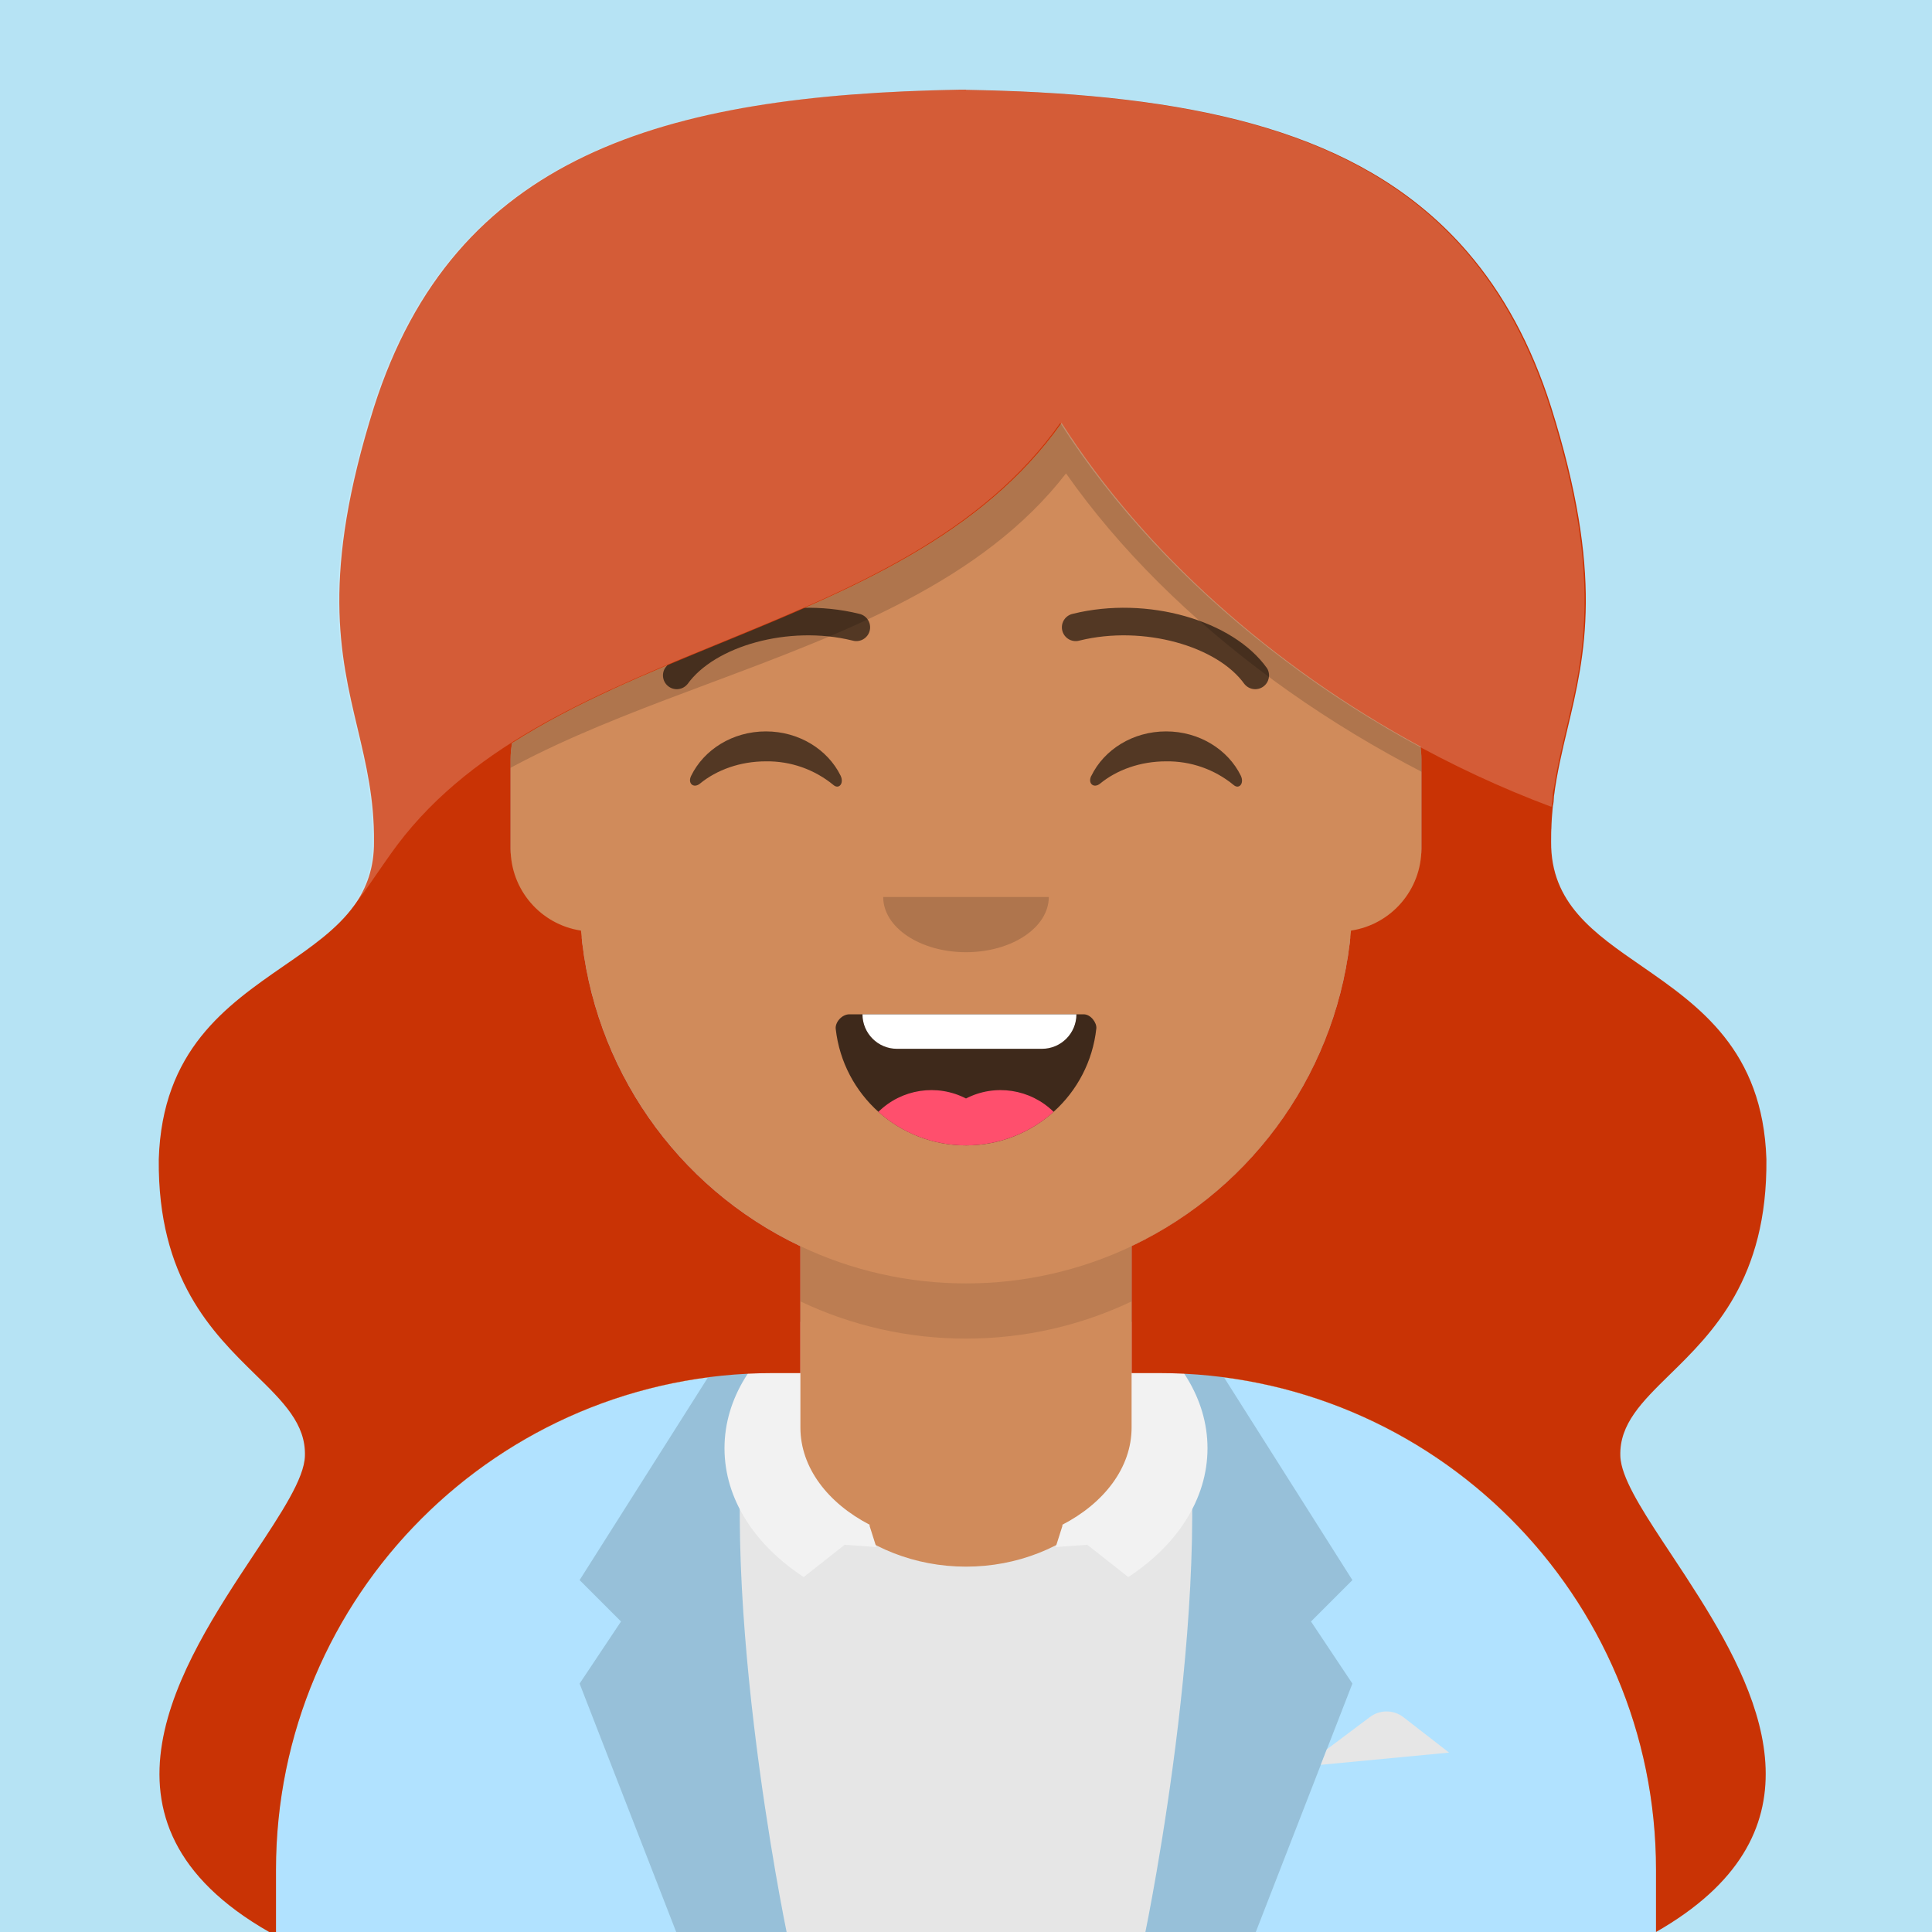
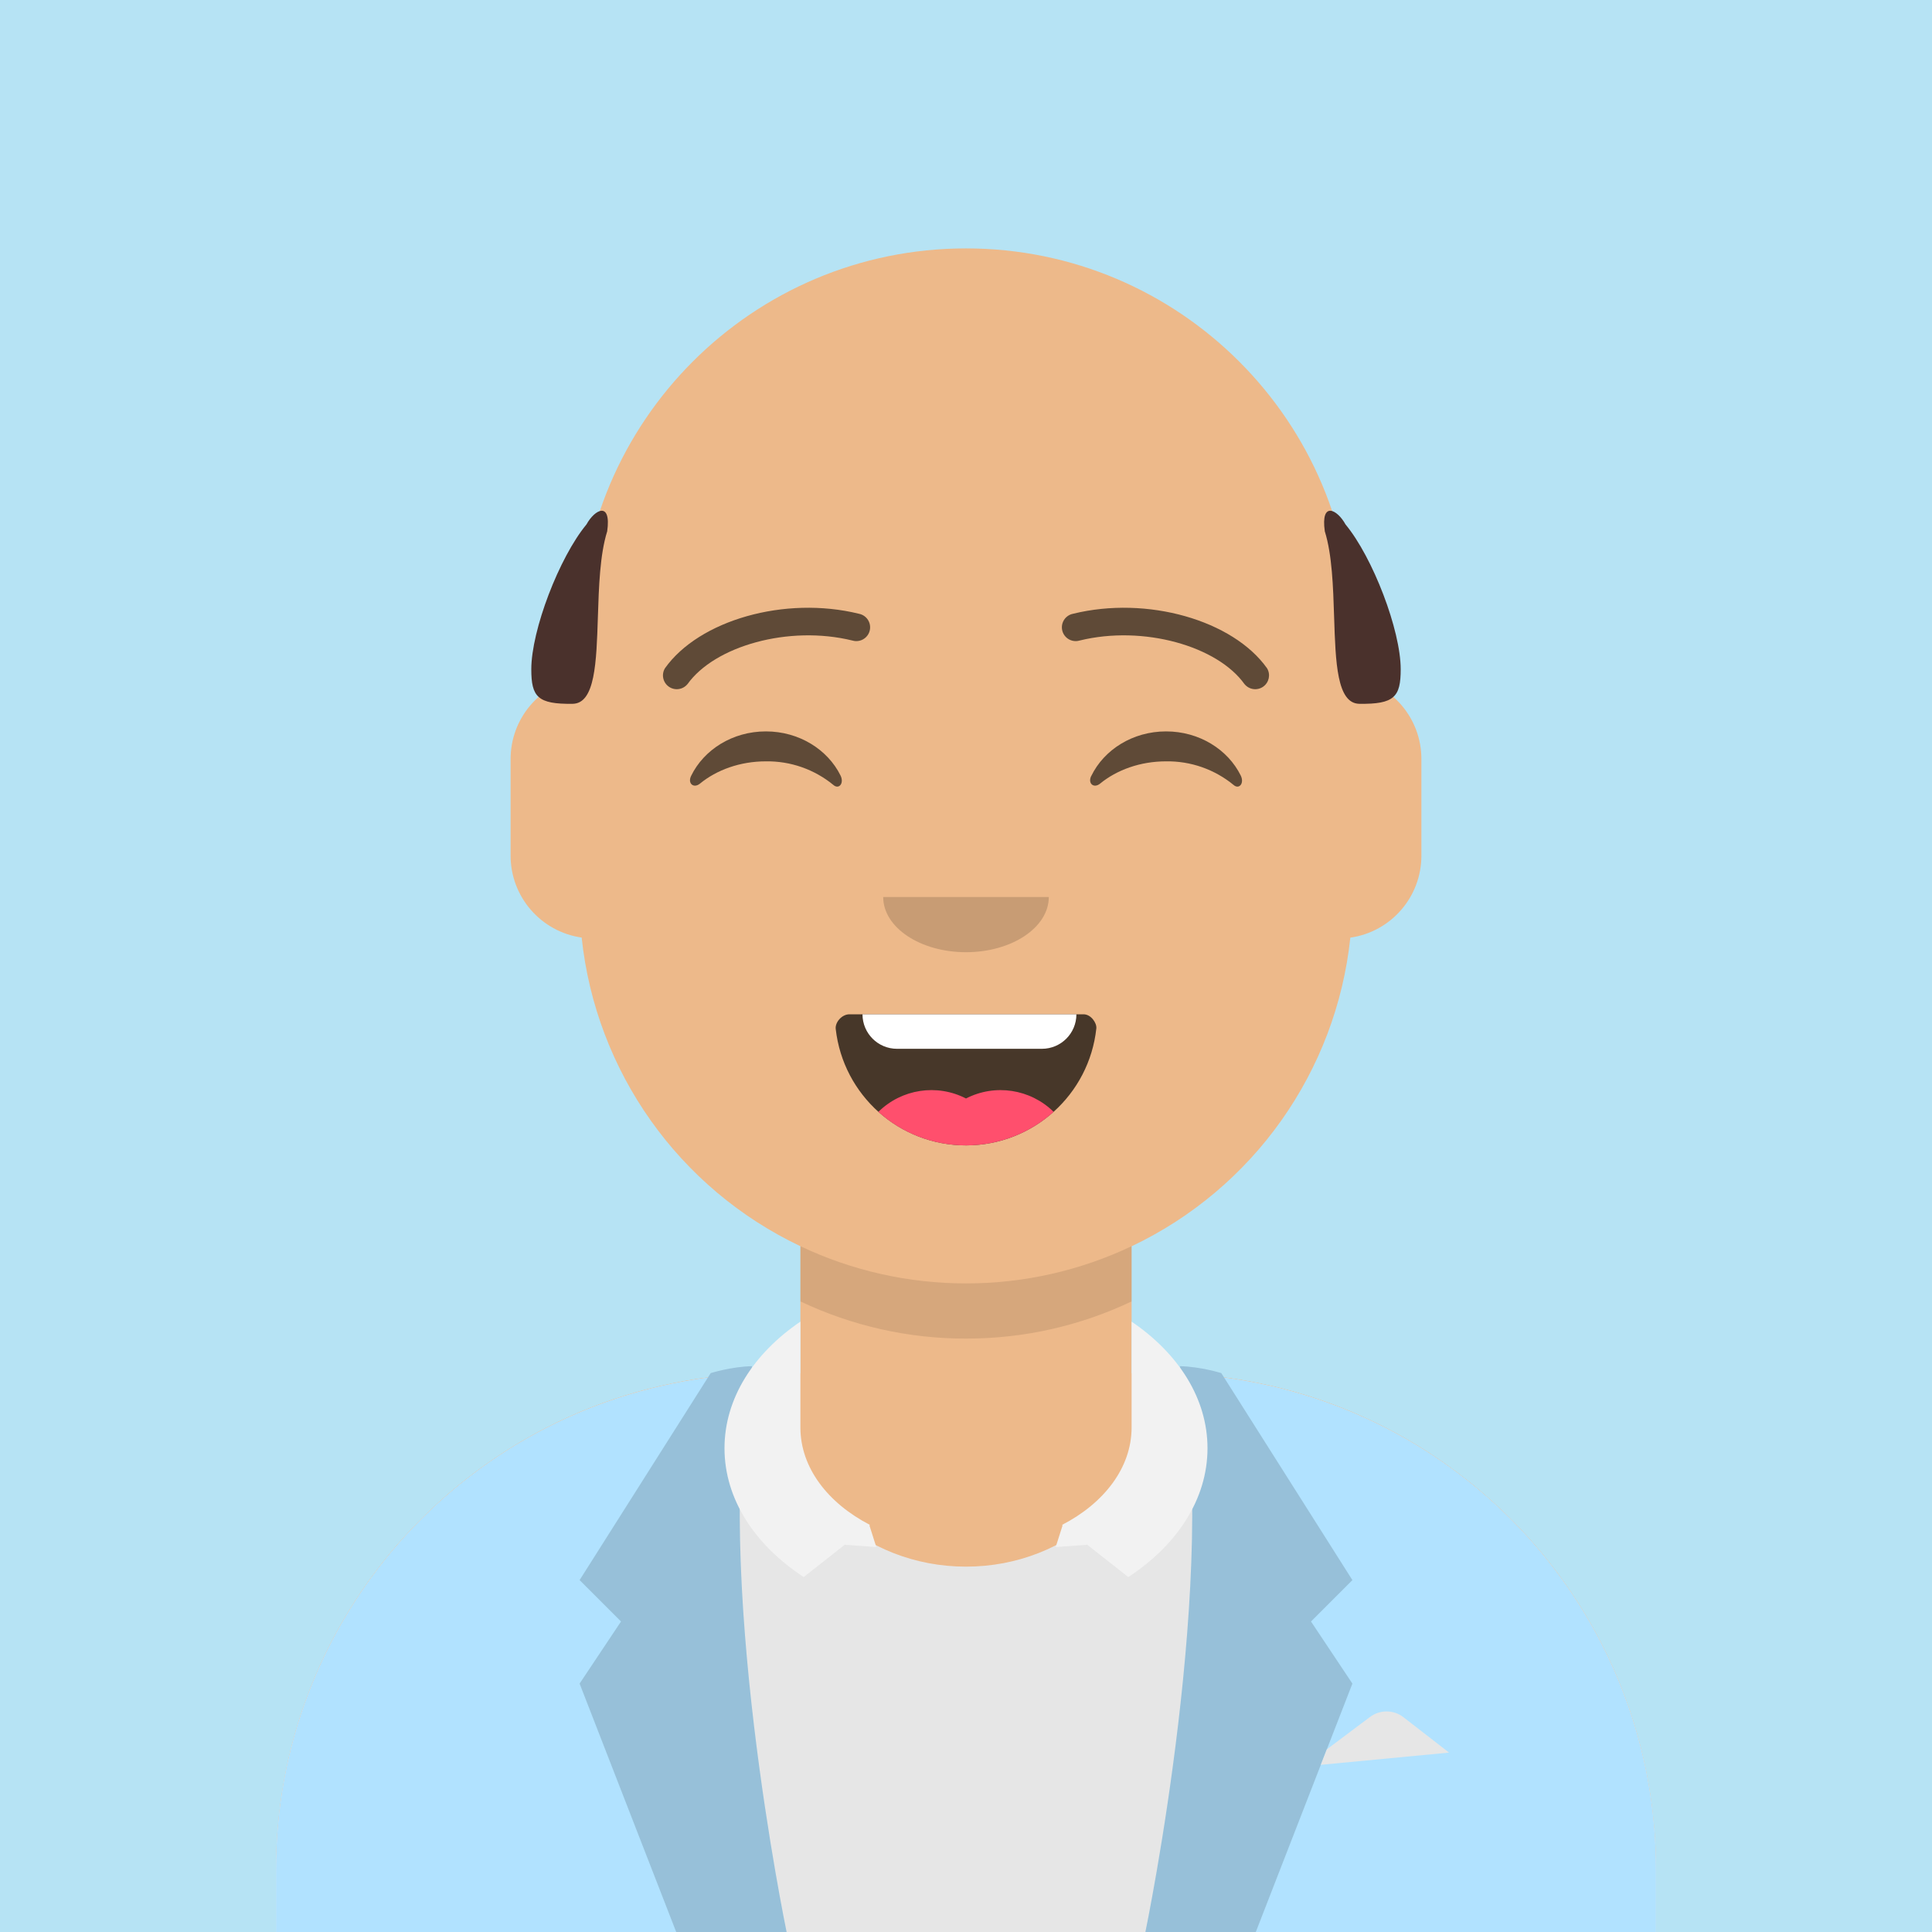
<svg xmlns="http://www.w3.org/2000/svg" viewBox="0 0 280 280" fill="none" shape-rendering="auto">
  <mask id="viewboxMask">
    <rect width="280" height="280" rx="0" ry="0" x="0" y="0" fill="#fff" />
  </mask>
  <g mask="url(#viewboxMask)">
    <rect fill="#b6e3f4" width="280" height="280" x="0" y="0" />
    <g transform="translate(8)">
-       <path d="M132 36a56 56 0 0 0-56 56v6.17A12 12 0 0 0 66 110v14a12 12 0 0 0 10.3 11.88 56.04 56.04 0 0 0 31.7 44.73v18.4h-4a72 72 0 0 0-72 72v9h200v-9a72 72 0 0 0-72-72h-4v-18.39a56.04 56.04 0 0 0 31.7-44.73A12 12 0 0 0 198 124v-14a12 12 0 0 0-10-11.83V92a56 56 0 0 0-56-56Z" fill="#d08b5b" />
+       <path d="M132 36a56 56 0 0 0-56 56v6.17A12 12 0 0 0 66 110v14a12 12 0 0 0 10.3 11.88 56.04 56.04 0 0 0 31.7 44.73v18.4h-4a72 72 0 0 0-72 72v9h200v-9a72 72 0 0 0-72-72h-4v-18.39a56.04 56.04 0 0 0 31.7-44.73A12 12 0 0 0 198 124v-14a12 12 0 0 0-10-11.83V92a56 56 0 0 0-56-56Z" fill="#edb98a" />
      <path d="M108 180.61v8a55.79 55.79 0 0 0 24 5.39c8.59 0 16.73-1.93 24-5.39v-8a55.79 55.79 0 0 1-24 5.39 55.79 55.79 0 0 1-24-5.39Z" fill="#000" fill-opacity=".1" />
      <g transform="translate(0 170)">
        <path d="M132 57.05c14.91 0 27-11.2 27-25 0-1.01-.06-2.01-.2-3h1.2a72 72 0 0 1 72 72V110H32v-8.95a72 72 0 0 1 72-72h1.2c-.14.99-.2 1.99-.2 3 0 13.8 12.09 25 27 25Z" fill="#E6E6E6" />
        <path d="M100.78 29.12 101 28c-2.96.05-6 1-6 1l-.42.66A72.01 72.01 0 0 0 32 101.06V110h74s-10.7-51.56-5.24-80.8l.02-.08ZM158 110s11-53 5-82c2.96.05 6 1 6 1l.42.66a72.01 72.01 0 0 1 62.58 71.4V110h-74Z" fill="#b1e2ff" />
        <path d="M101 28c-6 29 5 82 5 82H90L76 74l6-9-6-6 19-30s3.04-.95 6-1ZM163 28c6 29-5 82-5 82h16l14-36-6-9 6-6-19-30s-3.04-.95-6-1Z" fill-rule="evenodd" clip-rule="evenodd" fill="#000" fill-opacity=".15" />
        <path d="M108 21.54c-6.77 4.6-11 11.12-11 18.35 0 7.4 4.43 14.05 11.48 18.67l5.94-4.68 4.58.33-1-3.15.08-.06c-6.1-3.15-10.08-8.3-10.08-14.12V21.54ZM156 36.88c0 5.82-3.98 10.97-10.08 14.12l.08.06-1 3.15 4.58-.33 5.94 4.68C162.57 53.94 167 47.29 167 39.89c0-7.23-4.23-13.75-11-18.35v15.34Z" fill="#F2F2F2" />
        <path d="m183.42 85.77.87-2.24 6.27-4.7a4 4 0 0 1 4.85.05l6.6 5.12-18.59 1.77Z" fill="#E6E6E6" />
      </g>
      <g transform="translate(78 134)">
        <path fill-rule="evenodd" clip-rule="evenodd" d="M35.12 15.13a19 19 0 0 0 37.77-.09c.08-.77-.77-2.04-1.85-2.04H37.1C36 13 35 14.18 35.12 15.13Z" fill="#000" fill-opacity=".7" />
        <path d="M70 13H39a5 5 0 0 0 5 5h21a5 5 0 0 0 5-5Z" fill="#fff" />
        <path d="M66.7 27.14A10.96 10.96 0 0 0 54 25.2a10.95 10.95 0 0 0-12.7 1.94A18.93 18.93 0 0 0 54 32c4.88 0 9.33-1.84 12.7-4.86Z" fill="#FF4F6D" />
      </g>
      <g transform="translate(104 122)">
        <path fill-rule="evenodd" clip-rule="evenodd" d="M16 8c0 4.42 5.37 8 12 8s12-3.58 12-8" fill="#000" fill-opacity=".16" />
      </g>
      <g transform="translate(76 90)">
        <path d="M16.16 22.45c1.85-3.8 6-6.45 10.84-6.45 4.81 0 8.96 2.63 10.82 6.4.55 1.13-.24 2.05-1.03 1.37a15.05 15.05 0 0 0-9.8-3.43c-3.73 0-7.12 1.24-9.55 3.23-.9.73-1.82-.01-1.28-1.12ZM74.16 22.45c1.85-3.8 6-6.45 10.84-6.45 4.81 0 8.96 2.63 10.82 6.4.55 1.13-.24 2.05-1.03 1.37a15.05 15.05 0 0 0-9.8-3.43c-3.74 0-7.13 1.24-9.56 3.23-.9.73-1.82-.01-1.28-1.12Z" fill-rule="evenodd" clip-rule="evenodd" fill="#000" fill-opacity=".6" />
      </g>
      <g transform="translate(76 82)">
        <path d="M15.63 17.16c3.92-5.51 14.65-8.6 23.9-6.33a2 2 0 1 0 .95-3.88c-10.74-2.64-23.17.94-28.11 7.9a2 2 0 0 0 3.26 2.3ZM96.37 17.16c-3.91-5.51-14.65-8.6-23.9-6.33a2 2 0 1 1-.95-3.88c10.74-2.64 23.17.94 28.11 7.9a2 2 0 0 1-3.26 2.3Z" fill="#000" fill-opacity=".6" />
      </g>
      <g transform="translate(-1)">
-         <path d="M44.83 105.6c-.39-1.61-.77-3.24-1.13-4.92-1.95-9.23-2.95-20.22 2.89-39.67-6.9 22.99-4.25 34.15-1.76 44.58 1.23 5.2 2.43 10.2 2.37 16.4a15.44 15.44 0 0 0 0 0c.06-6.2-1.14-11.21-2.37-16.4ZM218.38 114.23c-.13.4-.16.8-.18 1.23l.18-1.23ZM218.05 116.81c-.11 1.09-.2 2.2-.23 3.35-29.04-10.76-54.94-29.62-70.32-51.55-12.1 15.62-31.96 23.04-51.63 30.4-17.38 6.5-34.62 12.94-46.2 24.94l1.09-1.5c11-14.6 28.76-21.88 46.7-29.24 18.82-7.71 37.82-15.5 49.39-31.9 15.4 24.1 41.81 44.65 71.16 55.63l.04-.12Z" fill="#000" fill-opacity=".16" />
-         <path d="M32 280h1v-9a72 72 0 0 1 72-72h4v-18.39a56.03 56.03 0 0 1-31.8-45.74A12 12 0 0 1 67 123v-13c0-.8.08-1.57.22-2.32 9.12-5.82 19.65-10.13 30.24-14.48 18.81-7.71 37.82-15.5 49.39-31.9C158.8 80 177.4 96.6 198.87 108.2c.08.59.13 1.19.13 1.8v13a12 12 0 0 1-10.2 11.87A56.03 56.03 0 0 1 157 180.6V199h4a72 72 0 0 1 72 72v9c24.41-13.94 15.86-33.21 6.28-48.46a303.17 303.17 0 0 0-4.07-6.27c-3.48-5.25-6.45-9.74-7.2-12.97-.1-.46-.17-.9-.18-1.3-.14-4.62 3.14-7.84 7.16-11.78 6.22-6.08 14.18-13.89 14.01-31.22-.51-15.83-9.8-22.25-18.1-28-6.93-4.78-13.17-9.1-13.1-18-.01-1.82.08-3.54.25-5.19.11-.4.13-.83.15-1.25v-.1c.45-3.44 1.2-6.62 1.98-9.87 2.55-10.72 5.3-22.23-2.38-46.59-2.9-9.12-6.97-16.5-12.1-22.46-14.12-16.42-36.35-22.04-64.9-23.29-2.55-.11-5.15-.19-7.8-.23V13h-1c-43.08.77-73.16 9.54-84.8 46-7.67 24.36-4.93 35.87-2.37 46.6 1.23 5.19 2.43 10.2 2.37 16.4.03 3.75-1.06 6.7-2.85 9.2-2.46 3.43-6.23 6.04-10.24 8.8-8.3 5.75-17.6 12.17-18.1 28-.17 17.33 7.8 25.14 14.01 31.22 4.03 3.94 7.32 7.16 7.17 11.78-.08 3.26-3.4 8.27-7.38 14.27-10.54 15.9-25.7 38.8 2.2 54.73Z" fill="#c93305" />
-         <path fill-rule="evenodd" clip-rule="evenodd" d="M50.58 122.45c22.54-29.92 73.49-29.13 96.09-61.15 15.4 24.1 41.82 44.65 71.16 55.63.3-.86.08-1.85.37-2.7 2.15-14.14 9.14-24.37-.58-55.23-11.63-36.46-41.71-45.23-84.8-45.98l-1-.02c-43.08.77-73.16 9.54-84.8 46-11.38 36.16.17 44 0 63 .04 3.75-1.05 6.7-2.85 9.2.19.4 4.16-5.76 6.41-8.75Z" fill="#fff" fill-opacity=".2" />
+         <path d="M70 97c0 4 .92 5.07 6 5 3.25-.05 3.44-6 3.65-12.59.14-4.37.29-9.03 1.35-12.41.62-4.43-1.82-3.17-3-1-3.96 4.78-8 15.34-8 21ZM196 97c0 4-.92 5.07-6 5-3.25-.05-3.44-6-3.65-12.59-.14-4.37-.29-9.03-1.35-12.41-.62-4.43 1.82-3.17 3-1 3.96 4.78 8 15.34 8 21Z" fill="#4a312c" />
      </g>
      <g transform="translate(49 72)" />
      <g transform="translate(62 42)" />
    </g>
  </g>
</svg>
